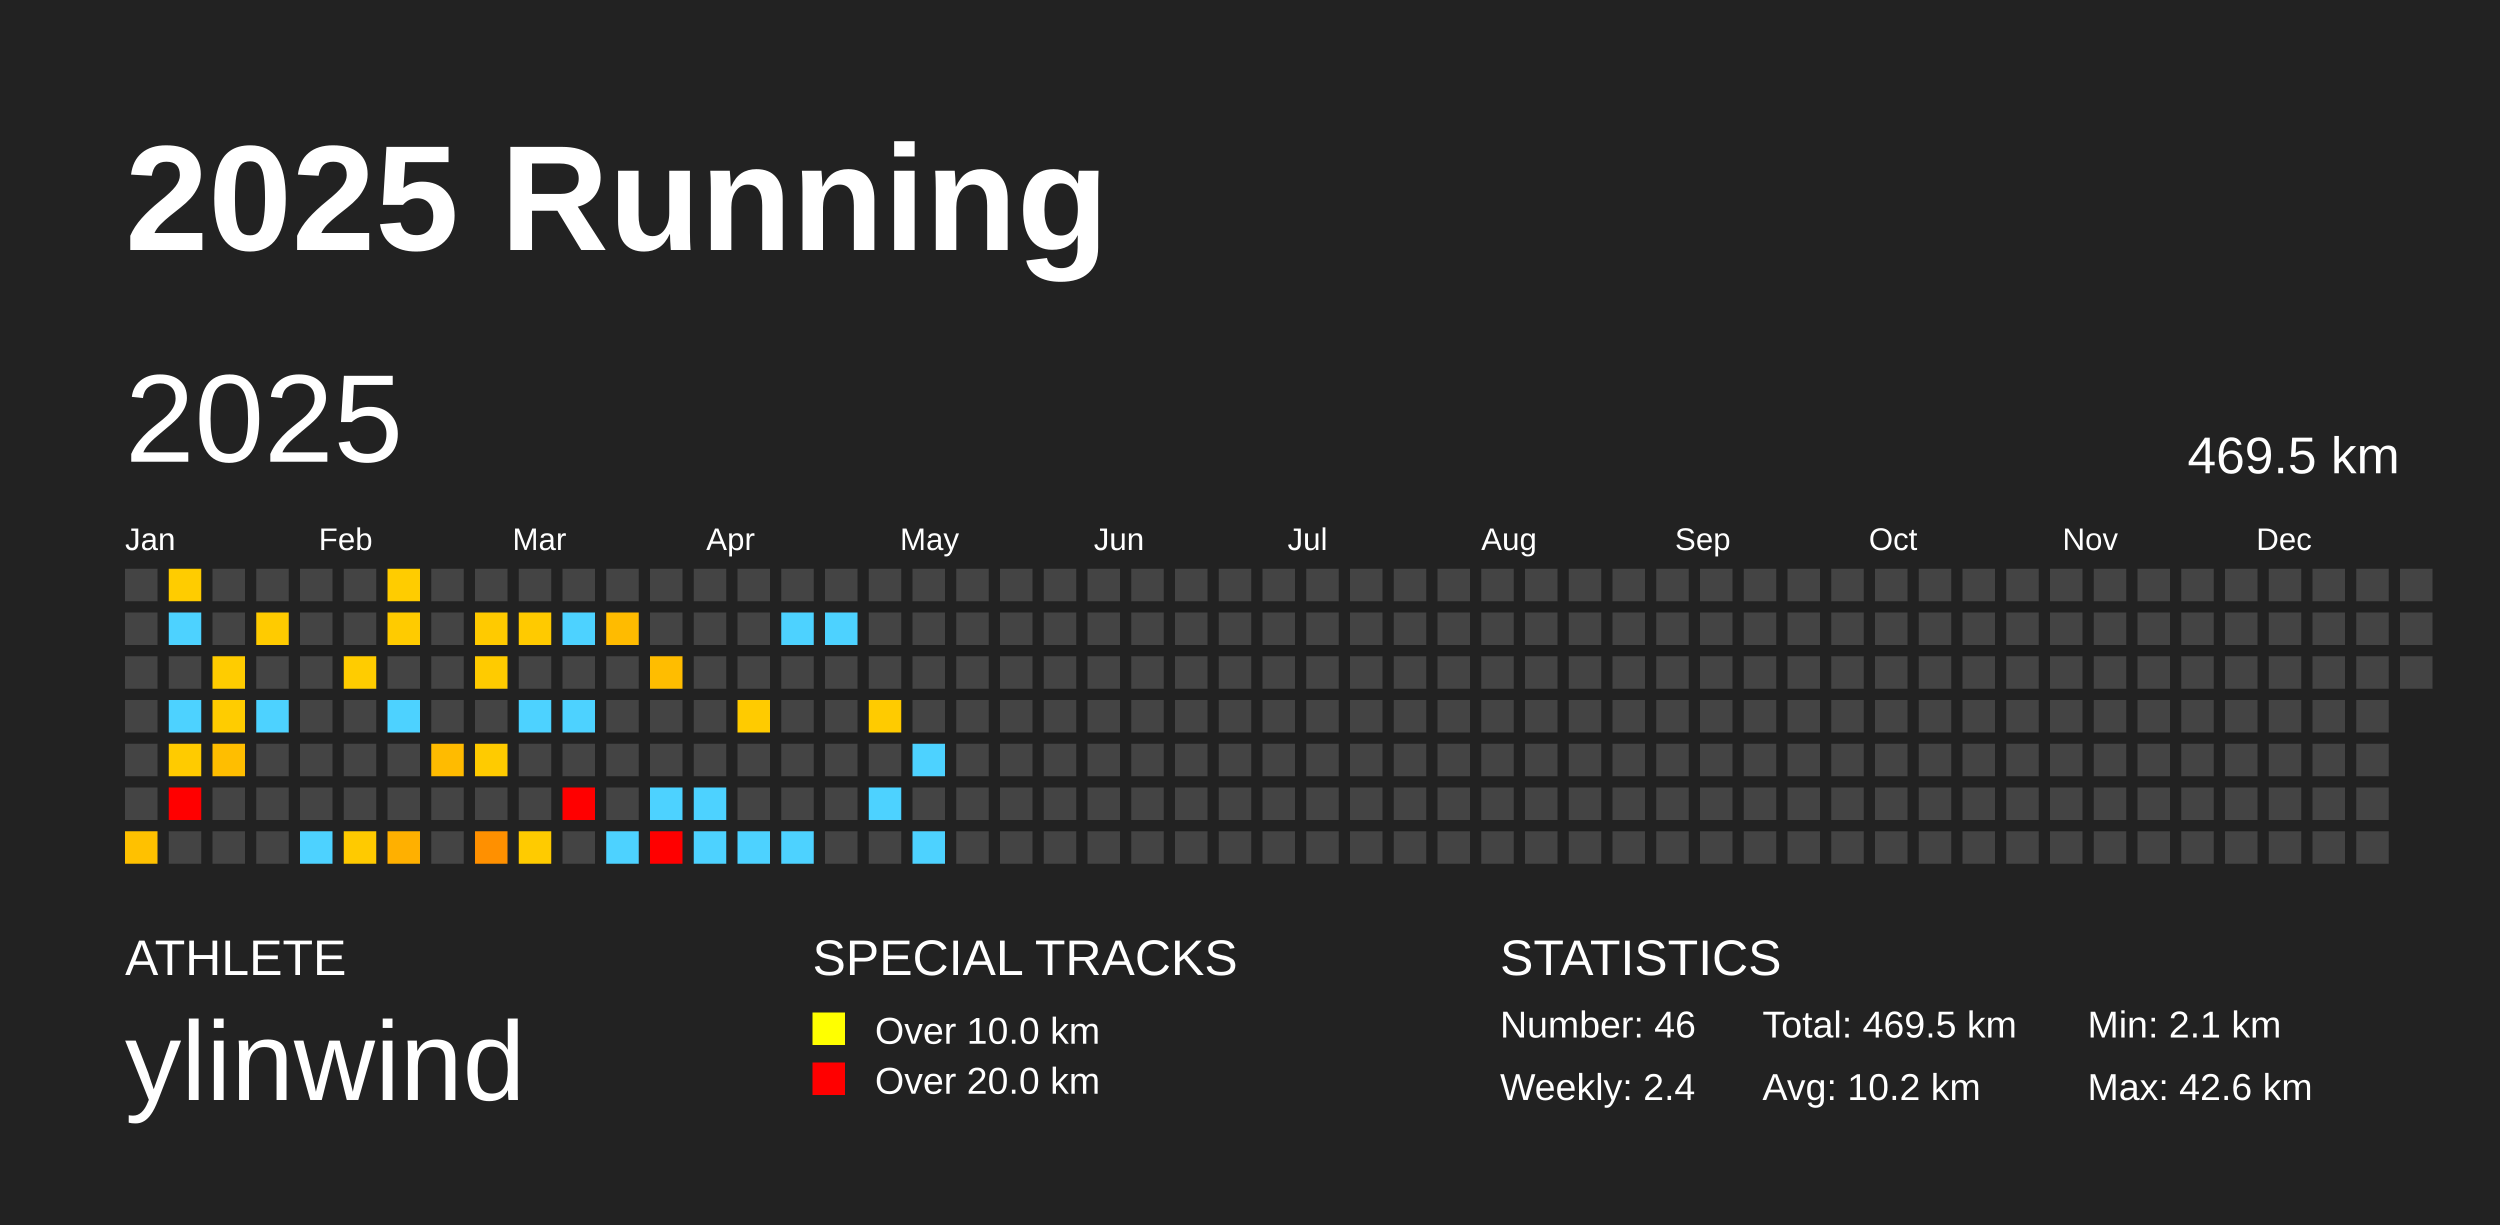
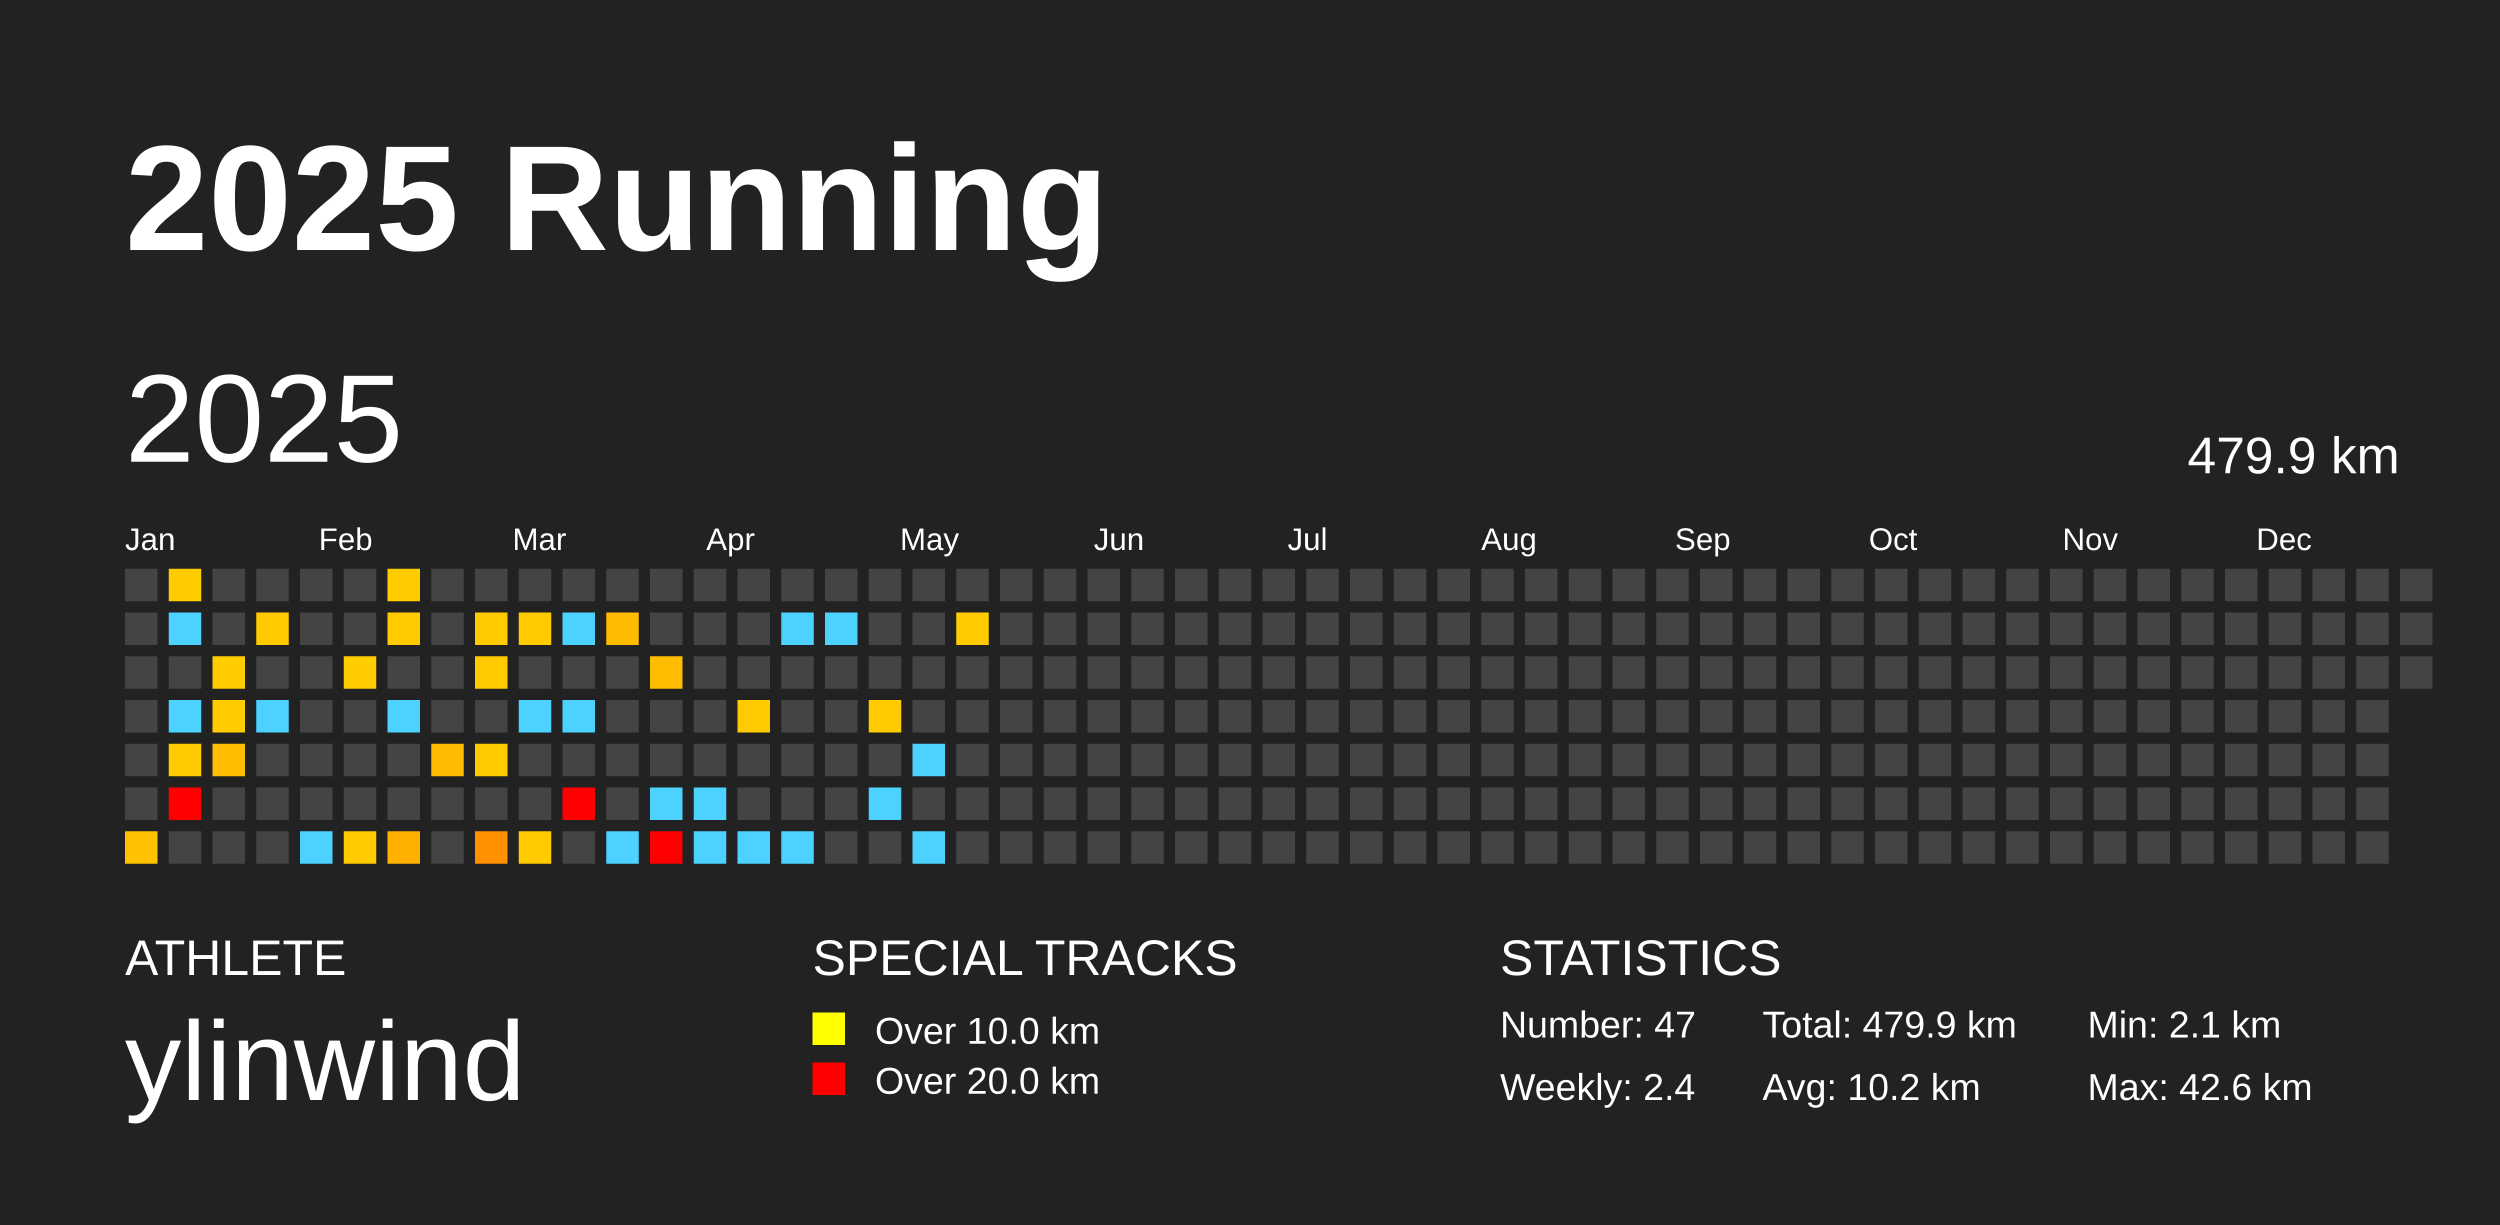
<svg xmlns="http://www.w3.org/2000/svg" baseProfile="full" height="98mm" version="1.1" viewBox="0,0,200,98" width="200mm">
  <defs />
  <rect fill="#222222" height="98" width="200" x="0" y="0" />
  <text fill="#FFFFFF" style="font-size:12px; font-family:Arial; font-weight:bold;" x="10" y="20">2025 Running</text>
  <text fill="#FFFFFF" style="font-size:4px; font-family:Arial" x="10" y="78">ATHLETE</text>
  <text fill="#FFFFFF" style="font-size:9px; font-family:Arial" x="10" y="88">ylinwind</text>
  <text fill="#FFFFFF" style="font-size:4px; font-family:Arial" x="65" y="78">SPECIAL TRACKS</text>
  <rect fill="yellow" height="2.6" width="2.6" x="65" y="81" />
  <text fill="#FFFFFF" style="font-size:3px; font-family:Arial" x="70" y="83.5">Over 10.0 km</text>
  <rect fill="red" height="2.6" width="2.6" x="65" y="85" />
  <text fill="#FFFFFF" style="font-size:3px; font-family:Arial" x="70" y="87.5">Over 20.0 km</text>
  <text fill="#FFFFFF" style="font-size:4px; font-family:Arial" x="120" y="78">STATISTICS</text>
-   <text fill="#FFFFFF" style="font-size:3px; font-family:Arial" x="120" y="83">Number: 46</text>
+   <text fill="#FFFFFF" style="font-size:3px; font-family:Arial" x="120" y="83">Number: 47</text>
  <text fill="#FFFFFF" style="font-size:3px; font-family:Arial" x="120" y="88">Weekly: 2.4</text>
-   <text fill="#FFFFFF" style="font-size:3px; font-family:Arial" x="141" y="83">Total: 469.5 km</text>
+   <text fill="#FFFFFF" style="font-size:3px; font-family:Arial" x="141" y="83">Total: 479.9 km</text>
  <text fill="#FFFFFF" style="font-size:3px; font-family:Arial" x="141" y="88">Avg: 10.2 km</text>
  <text fill="#FFFFFF" style="font-size:3px; font-family:Arial" x="167" y="83">Min: 2.1 km</text>
  <text fill="#FFFFFF" style="font-size:3px; font-family:Arial" x="167" y="88">Max: 42.6 km</text>
  <text dominant-baseline="hanging" fill="#FFFFFF" style="font-size:10.0px; font-family:Arial;" x="10" y="30">2025</text>
-   <text dominant-baseline="hanging" fill="#FFFFFF" style="font-size:4.125px; font-family:Arial;" x="175" y="35">469.5 km</text>
+   <text dominant-baseline="hanging" fill="#FFFFFF" style="font-size:4.125px; font-family:Arial;" x="175" y="35">479.9 km</text>
  <text fill="#FFFFFF" style="font-size:2.5px; font-family:Arial" x="10.0" y="44">Jan</text>
  <text fill="#FFFFFF" style="font-size:2.5px; font-family:Arial" x="25.5" y="44">Feb</text>
  <text fill="#FFFFFF" style="font-size:2.5px; font-family:Arial" x="41.0" y="44">Mar</text>
  <text fill="#FFFFFF" style="font-size:2.5px; font-family:Arial" x="56.5" y="44">Apr</text>
  <text fill="#FFFFFF" style="font-size:2.5px; font-family:Arial" x="72.0" y="44">May</text>
  <text fill="#FFFFFF" style="font-size:2.5px; font-family:Arial" x="87.5" y="44">Jun</text>
  <text fill="#FFFFFF" style="font-size:2.5px; font-family:Arial" x="103.0" y="44">Jul</text>
  <text fill="#FFFFFF" style="font-size:2.5px; font-family:Arial" x="118.5" y="44">Aug</text>
  <text fill="#FFFFFF" style="font-size:2.5px; font-family:Arial" x="134.0" y="44">Sep</text>
  <text fill="#FFFFFF" style="font-size:2.5px; font-family:Arial" x="149.5" y="44">Oct</text>
  <text fill="#FFFFFF" style="font-size:2.5px; font-family:Arial" x="165.0" y="44">Nov</text>
  <text fill="#FFFFFF" style="font-size:2.5px; font-family:Arial" x="180.5" y="44">Dec</text>
  <rect fill="#444444" height="2.6" width="2.6" x="10.0" y="45.5" />
  <rect fill="#444444" height="2.6" width="2.6" x="10.0" y="49.0" />
  <rect fill="#444444" height="2.6" width="2.6" x="10.0" y="52.5" />
  <rect fill="#444444" height="2.6" width="2.6" x="10.0" y="56.0" />
  <rect fill="#444444" height="2.6" width="2.6" x="10.0" y="59.5" />
  <rect fill="#444444" height="2.6" width="2.6" x="10.0" y="63.0" />
  <rect fill="#ffc100" height="2.6" width="2.6" x="10.0" y="66.5" />
  <rect fill="#ffcc00" height="2.6" width="2.6" x="13.5" y="45.5" />
  <rect fill="#4dd2ff" height="2.6" width="2.6" x="13.5" y="49.0" />
  <rect fill="#444444" height="2.6" width="2.6" x="13.5" y="52.5" />
  <rect fill="#4dd2ff" height="2.6" width="2.6" x="13.5" y="56.0" />
  <rect fill="#ffcb00" height="2.6" width="2.6" x="13.5" y="59.5" />
  <rect fill="red" height="2.6" width="2.6" x="13.5" y="63.0" />
  <rect fill="#444444" height="2.6" width="2.6" x="13.5" y="66.5" />
  <rect fill="#444444" height="2.6" width="2.6" x="17.0" y="45.5" />
  <rect fill="#444444" height="2.6" width="2.6" x="17.0" y="49.0" />
  <rect fill="#ffcc00" height="2.6" width="2.6" x="17.0" y="52.5" />
  <rect fill="#ffcc00" height="2.6" width="2.6" x="17.0" y="56.0" />
  <rect fill="#ffbe00" height="2.6" width="2.6" x="17.0" y="59.5" />
  <rect fill="#444444" height="2.6" width="2.6" x="17.0" y="63.0" />
  <rect fill="#444444" height="2.6" width="2.6" x="17.0" y="66.5" />
  <rect fill="#444444" height="2.6" width="2.6" x="20.5" y="45.5" />
  <rect fill="#ffcb00" height="2.6" width="2.6" x="20.5" y="49.0" />
  <rect fill="#444444" height="2.6" width="2.6" x="20.5" y="52.5" />
  <rect fill="#4dd2ff" height="2.6" width="2.6" x="20.5" y="56.0" />
  <rect fill="#444444" height="2.6" width="2.6" x="20.5" y="59.5" />
  <rect fill="#444444" height="2.6" width="2.6" x="20.5" y="63.0" />
  <rect fill="#444444" height="2.6" width="2.6" x="20.5" y="66.5" />
  <rect fill="#444444" height="2.6" width="2.6" x="24.0" y="45.5" />
  <rect fill="#444444" height="2.6" width="2.6" x="24.0" y="49.0" />
  <rect fill="#444444" height="2.6" width="2.6" x="24.0" y="52.5" />
  <rect fill="#444444" height="2.6" width="2.6" x="24.0" y="56.0" />
  <rect fill="#444444" height="2.6" width="2.6" x="24.0" y="59.5" />
  <rect fill="#444444" height="2.6" width="2.6" x="24.0" y="63.0" />
  <rect fill="#4dd2ff" height="2.6" width="2.6" x="24.0" y="66.5" />
  <rect fill="#444444" height="2.6" width="2.6" x="27.5" y="45.5" />
  <rect fill="#444444" height="2.6" width="2.6" x="27.5" y="49.0" />
  <rect fill="#ffcc00" height="2.6" width="2.6" x="27.5" y="52.5" />
  <rect fill="#444444" height="2.6" width="2.6" x="27.5" y="56.0" />
  <rect fill="#444444" height="2.6" width="2.6" x="27.5" y="59.5" />
  <rect fill="#444444" height="2.6" width="2.6" x="27.5" y="63.0" />
  <rect fill="#ffca00" height="2.6" width="2.6" x="27.5" y="66.5" />
  <rect fill="#ffcc00" height="2.6" width="2.6" x="31.0" y="45.5" />
  <rect fill="#ffcb00" height="2.6" width="2.6" x="31.0" y="49.0" />
  <rect fill="#444444" height="2.6" width="2.6" x="31.0" y="52.5" />
  <rect fill="#4dd2ff" height="2.6" width="2.6" x="31.0" y="56.0" />
  <rect fill="#444444" height="2.6" width="2.6" x="31.0" y="59.5" />
  <rect fill="#444444" height="2.6" width="2.6" x="31.0" y="63.0" />
  <rect fill="#ffb000" height="2.6" width="2.6" x="31.0" y="66.5" />
  <rect fill="#444444" height="2.6" width="2.6" x="34.5" y="45.5" />
  <rect fill="#444444" height="2.6" width="2.6" x="34.5" y="49.0" />
  <rect fill="#444444" height="2.6" width="2.6" x="34.5" y="52.5" />
  <rect fill="#444444" height="2.6" width="2.6" x="34.5" y="56.0" />
  <rect fill="#ffbb00" height="2.6" width="2.6" x="34.5" y="59.5" />
  <rect fill="#444444" height="2.6" width="2.6" x="34.5" y="63.0" />
  <rect fill="#444444" height="2.6" width="2.6" x="34.5" y="66.5" />
  <rect fill="#444444" height="2.6" width="2.6" x="38.0" y="45.5" />
  <rect fill="#ffca00" height="2.6" width="2.6" x="38.0" y="49.0" />
  <rect fill="#ffcb00" height="2.6" width="2.6" x="38.0" y="52.5" />
  <rect fill="#444444" height="2.6" width="2.6" x="38.0" y="56.0" />
  <rect fill="#ffcb00" height="2.6" width="2.6" x="38.0" y="59.5" />
  <rect fill="#444444" height="2.6" width="2.6" x="38.0" y="63.0" />
  <rect fill="#ff9000" height="2.6" width="2.6" x="38.0" y="66.5" />
  <rect fill="#444444" height="2.6" width="2.6" x="41.5" y="45.5" />
  <rect fill="#ffca00" height="2.6" width="2.6" x="41.5" y="49.0" />
  <rect fill="#444444" height="2.6" width="2.6" x="41.5" y="52.5" />
  <rect fill="#4dd2ff" height="2.6" width="2.6" x="41.5" y="56.0" />
  <rect fill="#444444" height="2.6" width="2.6" x="41.5" y="59.5" />
  <rect fill="#444444" height="2.6" width="2.6" x="41.5" y="63.0" />
  <rect fill="#ffcb00" height="2.6" width="2.6" x="41.5" y="66.5" />
  <rect fill="#444444" height="2.6" width="2.6" x="45.0" y="45.5" />
  <rect fill="#4dd2ff" height="2.6" width="2.6" x="45.0" y="49.0" />
  <rect fill="#444444" height="2.6" width="2.6" x="45.0" y="52.5" />
  <rect fill="#4dd2ff" height="2.6" width="2.6" x="45.0" y="56.0" />
  <rect fill="#444444" height="2.6" width="2.6" x="45.0" y="59.5" />
  <rect fill="red" height="2.6" width="2.6" x="45.0" y="63.0" />
  <rect fill="#444444" height="2.6" width="2.6" x="45.0" y="66.5" />
  <rect fill="#444444" height="2.6" width="2.6" x="48.5" y="45.5" />
  <rect fill="#ffbb00" height="2.6" width="2.6" x="48.5" y="49.0" />
  <rect fill="#444444" height="2.6" width="2.6" x="48.5" y="52.5" />
  <rect fill="#444444" height="2.6" width="2.6" x="48.5" y="56.0" />
  <rect fill="#444444" height="2.6" width="2.6" x="48.5" y="59.5" />
  <rect fill="#444444" height="2.6" width="2.6" x="48.5" y="63.0" />
  <rect fill="#4dd2ff" height="2.6" width="2.6" x="48.5" y="66.5" />
  <rect fill="#444444" height="2.6" width="2.6" x="52.0" y="45.5" />
  <rect fill="#444444" height="2.6" width="2.6" x="52.0" y="49.0" />
  <rect fill="#ffbd00" height="2.6" width="2.6" x="52.0" y="52.5" />
  <rect fill="#444444" height="2.6" width="2.6" x="52.0" y="56.0" />
  <rect fill="#444444" height="2.6" width="2.6" x="52.0" y="59.5" />
  <rect fill="#4dd2ff" height="2.6" width="2.6" x="52.0" y="63.0" />
  <rect fill="red" height="2.6" width="2.6" x="52.0" y="66.5" />
  <rect fill="#444444" height="2.6" width="2.6" x="55.5" y="45.5" />
  <rect fill="#444444" height="2.6" width="2.6" x="55.5" y="49.0" />
  <rect fill="#444444" height="2.6" width="2.6" x="55.5" y="52.5" />
  <rect fill="#444444" height="2.6" width="2.6" x="55.5" y="56.0" />
  <rect fill="#444444" height="2.6" width="2.6" x="55.5" y="59.5" />
  <rect fill="#4dd2ff" height="2.6" width="2.6" x="55.5" y="63.0" />
  <rect fill="#4dd2ff" height="2.6" width="2.6" x="55.5" y="66.5" />
  <rect fill="#444444" height="2.6" width="2.6" x="59.0" y="45.5" />
  <rect fill="#444444" height="2.6" width="2.6" x="59.0" y="49.0" />
  <rect fill="#444444" height="2.6" width="2.6" x="59.0" y="52.5" />
  <rect fill="#ffcb00" height="2.6" width="2.6" x="59.0" y="56.0" />
  <rect fill="#444444" height="2.6" width="2.6" x="59.0" y="59.5" />
  <rect fill="#444444" height="2.6" width="2.6" x="59.0" y="63.0" />
  <rect fill="#4dd2ff" height="2.6" width="2.6" x="59.0" y="66.5" />
  <rect fill="#444444" height="2.6" width="2.6" x="62.5" y="45.5" />
  <rect fill="#4dd2ff" height="2.6" width="2.6" x="62.5" y="49.0" />
  <rect fill="#444444" height="2.6" width="2.6" x="62.5" y="52.5" />
  <rect fill="#444444" height="2.6" width="2.6" x="62.5" y="56.0" />
  <rect fill="#444444" height="2.6" width="2.6" x="62.5" y="59.5" />
  <rect fill="#444444" height="2.6" width="2.6" x="62.5" y="63.0" />
  <rect fill="#4dd2ff" height="2.6" width="2.6" x="62.5" y="66.5" />
  <rect fill="#444444" height="2.6" width="2.6" x="66.0" y="45.5" />
  <rect fill="#4dd2ff" height="2.6" width="2.6" x="66.0" y="49.0" />
  <rect fill="#444444" height="2.6" width="2.6" x="66.0" y="52.5" />
  <rect fill="#444444" height="2.6" width="2.6" x="66.0" y="56.0" />
  <rect fill="#444444" height="2.6" width="2.6" x="66.0" y="59.5" />
  <rect fill="#444444" height="2.6" width="2.6" x="66.0" y="63.0" />
  <rect fill="#444444" height="2.6" width="2.6" x="66.0" y="66.5" />
  <rect fill="#444444" height="2.6" width="2.6" x="69.5" y="45.5" />
  <rect fill="#444444" height="2.6" width="2.6" x="69.5" y="49.0" />
  <rect fill="#444444" height="2.6" width="2.6" x="69.5" y="52.5" />
  <rect fill="#ffcb00" height="2.6" width="2.6" x="69.5" y="56.0" />
  <rect fill="#444444" height="2.6" width="2.6" x="69.5" y="59.5" />
  <rect fill="#4dd2ff" height="2.6" width="2.6" x="69.5" y="63.0" />
  <rect fill="#444444" height="2.6" width="2.6" x="69.5" y="66.5" />
  <rect fill="#444444" height="2.6" width="2.6" x="73.0" y="45.5" />
  <rect fill="#444444" height="2.6" width="2.6" x="73.0" y="49.0" />
  <rect fill="#444444" height="2.6" width="2.6" x="73.0" y="52.5" />
  <rect fill="#444444" height="2.6" width="2.6" x="73.0" y="56.0" />
  <rect fill="#4dd2ff" height="2.6" width="2.6" x="73.0" y="59.5" />
  <rect fill="#444444" height="2.6" width="2.6" x="73.0" y="63.0" />
  <rect fill="#4dd2ff" height="2.6" width="2.6" x="73.0" y="66.5" />
  <rect fill="#444444" height="2.6" width="2.6" x="76.5" y="45.5" />
-   <rect fill="#444444" height="2.6" width="2.6" x="76.5" y="49.0" />
+   <rect fill="#ffcb00" height="2.6" width="2.6" x="76.5" y="49.0" />
  <rect fill="#444444" height="2.6" width="2.6" x="76.5" y="52.5" />
  <rect fill="#444444" height="2.6" width="2.6" x="76.5" y="56.0" />
  <rect fill="#444444" height="2.6" width="2.6" x="76.5" y="59.5" />
  <rect fill="#444444" height="2.6" width="2.6" x="76.5" y="63.0" />
  <rect fill="#444444" height="2.6" width="2.6" x="76.5" y="66.5" />
  <rect fill="#444444" height="2.6" width="2.6" x="80.0" y="45.5" />
  <rect fill="#444444" height="2.6" width="2.6" x="80.0" y="49.0" />
  <rect fill="#444444" height="2.6" width="2.6" x="80.0" y="52.5" />
  <rect fill="#444444" height="2.6" width="2.6" x="80.0" y="56.0" />
  <rect fill="#444444" height="2.6" width="2.6" x="80.0" y="59.5" />
  <rect fill="#444444" height="2.6" width="2.6" x="80.0" y="63.0" />
  <rect fill="#444444" height="2.6" width="2.6" x="80.0" y="66.5" />
  <rect fill="#444444" height="2.6" width="2.6" x="83.5" y="45.5" />
  <rect fill="#444444" height="2.6" width="2.6" x="83.5" y="49.0" />
  <rect fill="#444444" height="2.6" width="2.6" x="83.5" y="52.5" />
  <rect fill="#444444" height="2.6" width="2.6" x="83.5" y="56.0" />
  <rect fill="#444444" height="2.6" width="2.6" x="83.5" y="59.5" />
  <rect fill="#444444" height="2.6" width="2.6" x="83.5" y="63.0" />
  <rect fill="#444444" height="2.6" width="2.6" x="83.5" y="66.5" />
  <rect fill="#444444" height="2.6" width="2.6" x="87.0" y="45.5" />
  <rect fill="#444444" height="2.6" width="2.6" x="87.0" y="49.0" />
  <rect fill="#444444" height="2.6" width="2.6" x="87.0" y="52.5" />
  <rect fill="#444444" height="2.6" width="2.6" x="87.0" y="56.0" />
  <rect fill="#444444" height="2.6" width="2.6" x="87.0" y="59.5" />
  <rect fill="#444444" height="2.6" width="2.6" x="87.0" y="63.0" />
  <rect fill="#444444" height="2.6" width="2.6" x="87.0" y="66.5" />
  <rect fill="#444444" height="2.6" width="2.6" x="90.5" y="45.5" />
  <rect fill="#444444" height="2.6" width="2.6" x="90.5" y="49.0" />
  <rect fill="#444444" height="2.6" width="2.6" x="90.5" y="52.5" />
  <rect fill="#444444" height="2.6" width="2.6" x="90.5" y="56.0" />
  <rect fill="#444444" height="2.6" width="2.6" x="90.5" y="59.5" />
  <rect fill="#444444" height="2.6" width="2.6" x="90.5" y="63.0" />
  <rect fill="#444444" height="2.6" width="2.6" x="90.5" y="66.5" />
  <rect fill="#444444" height="2.6" width="2.6" x="94.0" y="45.5" />
  <rect fill="#444444" height="2.6" width="2.6" x="94.0" y="49.0" />
  <rect fill="#444444" height="2.6" width="2.6" x="94.0" y="52.5" />
  <rect fill="#444444" height="2.6" width="2.6" x="94.0" y="56.0" />
  <rect fill="#444444" height="2.6" width="2.6" x="94.0" y="59.5" />
  <rect fill="#444444" height="2.6" width="2.6" x="94.0" y="63.0" />
  <rect fill="#444444" height="2.6" width="2.6" x="94.0" y="66.5" />
  <rect fill="#444444" height="2.6" width="2.6" x="97.5" y="45.5" />
  <rect fill="#444444" height="2.6" width="2.6" x="97.5" y="49.0" />
  <rect fill="#444444" height="2.6" width="2.6" x="97.5" y="52.5" />
  <rect fill="#444444" height="2.6" width="2.6" x="97.5" y="56.0" />
  <rect fill="#444444" height="2.6" width="2.6" x="97.5" y="59.5" />
  <rect fill="#444444" height="2.6" width="2.6" x="97.5" y="63.0" />
  <rect fill="#444444" height="2.6" width="2.6" x="97.5" y="66.5" />
  <rect fill="#444444" height="2.6" width="2.6" x="101.0" y="45.5" />
  <rect fill="#444444" height="2.6" width="2.6" x="101.0" y="49.0" />
  <rect fill="#444444" height="2.6" width="2.6" x="101.0" y="52.5" />
  <rect fill="#444444" height="2.6" width="2.6" x="101.0" y="56.0" />
  <rect fill="#444444" height="2.6" width="2.6" x="101.0" y="59.5" />
  <rect fill="#444444" height="2.6" width="2.6" x="101.0" y="63.0" />
  <rect fill="#444444" height="2.6" width="2.6" x="101.0" y="66.5" />
  <rect fill="#444444" height="2.6" width="2.6" x="104.5" y="45.5" />
  <rect fill="#444444" height="2.6" width="2.6" x="104.5" y="49.0" />
  <rect fill="#444444" height="2.6" width="2.6" x="104.5" y="52.5" />
  <rect fill="#444444" height="2.6" width="2.6" x="104.5" y="56.0" />
  <rect fill="#444444" height="2.6" width="2.6" x="104.5" y="59.5" />
  <rect fill="#444444" height="2.6" width="2.6" x="104.5" y="63.0" />
  <rect fill="#444444" height="2.6" width="2.6" x="104.5" y="66.5" />
  <rect fill="#444444" height="2.6" width="2.6" x="108.0" y="45.5" />
  <rect fill="#444444" height="2.6" width="2.6" x="108.0" y="49.0" />
  <rect fill="#444444" height="2.6" width="2.6" x="108.0" y="52.5" />
  <rect fill="#444444" height="2.6" width="2.6" x="108.0" y="56.0" />
  <rect fill="#444444" height="2.6" width="2.6" x="108.0" y="59.5" />
  <rect fill="#444444" height="2.6" width="2.6" x="108.0" y="63.0" />
  <rect fill="#444444" height="2.6" width="2.6" x="108.0" y="66.5" />
  <rect fill="#444444" height="2.6" width="2.6" x="111.5" y="45.5" />
  <rect fill="#444444" height="2.6" width="2.6" x="111.5" y="49.0" />
  <rect fill="#444444" height="2.6" width="2.6" x="111.5" y="52.5" />
  <rect fill="#444444" height="2.6" width="2.6" x="111.5" y="56.0" />
  <rect fill="#444444" height="2.6" width="2.6" x="111.5" y="59.5" />
  <rect fill="#444444" height="2.6" width="2.6" x="111.5" y="63.0" />
  <rect fill="#444444" height="2.6" width="2.6" x="111.5" y="66.5" />
  <rect fill="#444444" height="2.6" width="2.6" x="115.0" y="45.5" />
  <rect fill="#444444" height="2.6" width="2.6" x="115.0" y="49.0" />
  <rect fill="#444444" height="2.6" width="2.6" x="115.0" y="52.5" />
  <rect fill="#444444" height="2.6" width="2.6" x="115.0" y="56.0" />
  <rect fill="#444444" height="2.6" width="2.6" x="115.0" y="59.5" />
  <rect fill="#444444" height="2.6" width="2.6" x="115.0" y="63.0" />
  <rect fill="#444444" height="2.6" width="2.6" x="115.0" y="66.5" />
  <rect fill="#444444" height="2.6" width="2.6" x="118.5" y="45.5" />
  <rect fill="#444444" height="2.6" width="2.6" x="118.5" y="49.0" />
  <rect fill="#444444" height="2.6" width="2.6" x="118.5" y="52.5" />
  <rect fill="#444444" height="2.6" width="2.6" x="118.5" y="56.0" />
  <rect fill="#444444" height="2.6" width="2.6" x="118.5" y="59.5" />
  <rect fill="#444444" height="2.6" width="2.6" x="118.5" y="63.0" />
  <rect fill="#444444" height="2.6" width="2.6" x="118.5" y="66.5" />
  <rect fill="#444444" height="2.6" width="2.6" x="122.0" y="45.5" />
  <rect fill="#444444" height="2.6" width="2.6" x="122.0" y="49.0" />
  <rect fill="#444444" height="2.6" width="2.6" x="122.0" y="52.5" />
  <rect fill="#444444" height="2.6" width="2.6" x="122.0" y="56.0" />
  <rect fill="#444444" height="2.6" width="2.6" x="122.0" y="59.5" />
  <rect fill="#444444" height="2.6" width="2.6" x="122.0" y="63.0" />
  <rect fill="#444444" height="2.6" width="2.6" x="122.0" y="66.5" />
  <rect fill="#444444" height="2.6" width="2.6" x="125.5" y="45.5" />
  <rect fill="#444444" height="2.6" width="2.6" x="125.5" y="49.0" />
  <rect fill="#444444" height="2.6" width="2.6" x="125.5" y="52.5" />
  <rect fill="#444444" height="2.6" width="2.6" x="125.5" y="56.0" />
  <rect fill="#444444" height="2.6" width="2.6" x="125.5" y="59.5" />
  <rect fill="#444444" height="2.6" width="2.6" x="125.5" y="63.0" />
  <rect fill="#444444" height="2.6" width="2.6" x="125.5" y="66.5" />
  <rect fill="#444444" height="2.6" width="2.6" x="129.0" y="45.5" />
  <rect fill="#444444" height="2.6" width="2.6" x="129.0" y="49.0" />
  <rect fill="#444444" height="2.6" width="2.6" x="129.0" y="52.5" />
  <rect fill="#444444" height="2.6" width="2.6" x="129.0" y="56.0" />
  <rect fill="#444444" height="2.6" width="2.6" x="129.0" y="59.5" />
  <rect fill="#444444" height="2.6" width="2.6" x="129.0" y="63.0" />
  <rect fill="#444444" height="2.6" width="2.6" x="129.0" y="66.5" />
  <rect fill="#444444" height="2.6" width="2.6" x="132.5" y="45.5" />
  <rect fill="#444444" height="2.6" width="2.6" x="132.5" y="49.0" />
  <rect fill="#444444" height="2.6" width="2.6" x="132.5" y="52.5" />
  <rect fill="#444444" height="2.6" width="2.6" x="132.5" y="56.0" />
  <rect fill="#444444" height="2.6" width="2.6" x="132.5" y="59.5" />
  <rect fill="#444444" height="2.6" width="2.6" x="132.5" y="63.0" />
  <rect fill="#444444" height="2.6" width="2.6" x="132.5" y="66.5" />
  <rect fill="#444444" height="2.6" width="2.6" x="136.0" y="45.5" />
  <rect fill="#444444" height="2.6" width="2.6" x="136.0" y="49.0" />
  <rect fill="#444444" height="2.6" width="2.6" x="136.0" y="52.5" />
  <rect fill="#444444" height="2.6" width="2.6" x="136.0" y="56.0" />
  <rect fill="#444444" height="2.6" width="2.6" x="136.0" y="59.5" />
  <rect fill="#444444" height="2.6" width="2.6" x="136.0" y="63.0" />
  <rect fill="#444444" height="2.6" width="2.6" x="136.0" y="66.5" />
  <rect fill="#444444" height="2.6" width="2.6" x="139.5" y="45.5" />
  <rect fill="#444444" height="2.6" width="2.6" x="139.5" y="49.0" />
  <rect fill="#444444" height="2.6" width="2.6" x="139.5" y="52.5" />
  <rect fill="#444444" height="2.6" width="2.6" x="139.5" y="56.0" />
  <rect fill="#444444" height="2.6" width="2.6" x="139.5" y="59.5" />
  <rect fill="#444444" height="2.6" width="2.6" x="139.5" y="63.0" />
  <rect fill="#444444" height="2.6" width="2.6" x="139.5" y="66.5" />
  <rect fill="#444444" height="2.6" width="2.6" x="143.0" y="45.5" />
  <rect fill="#444444" height="2.6" width="2.6" x="143.0" y="49.0" />
  <rect fill="#444444" height="2.6" width="2.6" x="143.0" y="52.5" />
  <rect fill="#444444" height="2.6" width="2.6" x="143.0" y="56.0" />
  <rect fill="#444444" height="2.6" width="2.6" x="143.0" y="59.5" />
  <rect fill="#444444" height="2.6" width="2.6" x="143.0" y="63.0" />
  <rect fill="#444444" height="2.6" width="2.6" x="143.0" y="66.5" />
  <rect fill="#444444" height="2.6" width="2.6" x="146.5" y="45.5" />
  <rect fill="#444444" height="2.6" width="2.6" x="146.5" y="49.0" />
  <rect fill="#444444" height="2.6" width="2.6" x="146.5" y="52.5" />
  <rect fill="#444444" height="2.6" width="2.6" x="146.5" y="56.0" />
  <rect fill="#444444" height="2.6" width="2.6" x="146.5" y="59.5" />
  <rect fill="#444444" height="2.6" width="2.6" x="146.5" y="63.0" />
  <rect fill="#444444" height="2.6" width="2.6" x="146.5" y="66.5" />
  <rect fill="#444444" height="2.6" width="2.6" x="150.0" y="45.5" />
  <rect fill="#444444" height="2.6" width="2.6" x="150.0" y="49.0" />
  <rect fill="#444444" height="2.6" width="2.6" x="150.0" y="52.5" />
  <rect fill="#444444" height="2.6" width="2.6" x="150.0" y="56.0" />
  <rect fill="#444444" height="2.6" width="2.6" x="150.0" y="59.5" />
  <rect fill="#444444" height="2.6" width="2.6" x="150.0" y="63.0" />
  <rect fill="#444444" height="2.6" width="2.6" x="150.0" y="66.5" />
  <rect fill="#444444" height="2.6" width="2.6" x="153.5" y="45.5" />
  <rect fill="#444444" height="2.6" width="2.6" x="153.5" y="49.0" />
  <rect fill="#444444" height="2.6" width="2.6" x="153.5" y="52.5" />
  <rect fill="#444444" height="2.6" width="2.6" x="153.5" y="56.0" />
  <rect fill="#444444" height="2.6" width="2.6" x="153.5" y="59.5" />
  <rect fill="#444444" height="2.6" width="2.6" x="153.5" y="63.0" />
  <rect fill="#444444" height="2.6" width="2.6" x="153.5" y="66.5" />
  <rect fill="#444444" height="2.6" width="2.6" x="157.0" y="45.5" />
  <rect fill="#444444" height="2.6" width="2.6" x="157.0" y="49.0" />
  <rect fill="#444444" height="2.6" width="2.6" x="157.0" y="52.5" />
  <rect fill="#444444" height="2.6" width="2.6" x="157.0" y="56.0" />
  <rect fill="#444444" height="2.6" width="2.6" x="157.0" y="59.5" />
  <rect fill="#444444" height="2.6" width="2.6" x="157.0" y="63.0" />
  <rect fill="#444444" height="2.6" width="2.6" x="157.0" y="66.5" />
  <rect fill="#444444" height="2.6" width="2.6" x="160.5" y="45.5" />
  <rect fill="#444444" height="2.6" width="2.6" x="160.5" y="49.0" />
  <rect fill="#444444" height="2.6" width="2.6" x="160.5" y="52.5" />
  <rect fill="#444444" height="2.6" width="2.6" x="160.5" y="56.0" />
  <rect fill="#444444" height="2.6" width="2.6" x="160.5" y="59.5" />
  <rect fill="#444444" height="2.6" width="2.6" x="160.5" y="63.0" />
  <rect fill="#444444" height="2.6" width="2.6" x="160.5" y="66.5" />
  <rect fill="#444444" height="2.6" width="2.6" x="164.0" y="45.5" />
  <rect fill="#444444" height="2.6" width="2.6" x="164.0" y="49.0" />
  <rect fill="#444444" height="2.6" width="2.6" x="164.0" y="52.5" />
  <rect fill="#444444" height="2.6" width="2.6" x="164.0" y="56.0" />
  <rect fill="#444444" height="2.6" width="2.6" x="164.0" y="59.5" />
  <rect fill="#444444" height="2.6" width="2.6" x="164.0" y="63.0" />
  <rect fill="#444444" height="2.6" width="2.6" x="164.0" y="66.5" />
  <rect fill="#444444" height="2.6" width="2.6" x="167.5" y="45.5" />
  <rect fill="#444444" height="2.6" width="2.6" x="167.5" y="49.0" />
  <rect fill="#444444" height="2.6" width="2.6" x="167.5" y="52.5" />
  <rect fill="#444444" height="2.6" width="2.6" x="167.5" y="56.0" />
  <rect fill="#444444" height="2.6" width="2.6" x="167.5" y="59.5" />
  <rect fill="#444444" height="2.6" width="2.6" x="167.5" y="63.0" />
  <rect fill="#444444" height="2.6" width="2.6" x="167.5" y="66.5" />
  <rect fill="#444444" height="2.6" width="2.6" x="171.0" y="45.5" />
  <rect fill="#444444" height="2.6" width="2.6" x="171.0" y="49.0" />
  <rect fill="#444444" height="2.6" width="2.6" x="171.0" y="52.5" />
  <rect fill="#444444" height="2.6" width="2.6" x="171.0" y="56.0" />
  <rect fill="#444444" height="2.6" width="2.6" x="171.0" y="59.5" />
  <rect fill="#444444" height="2.6" width="2.6" x="171.0" y="63.0" />
  <rect fill="#444444" height="2.6" width="2.6" x="171.0" y="66.5" />
  <rect fill="#444444" height="2.6" width="2.6" x="174.5" y="45.5" />
  <rect fill="#444444" height="2.6" width="2.6" x="174.5" y="49.0" />
  <rect fill="#444444" height="2.6" width="2.6" x="174.5" y="52.5" />
  <rect fill="#444444" height="2.6" width="2.6" x="174.5" y="56.0" />
  <rect fill="#444444" height="2.6" width="2.6" x="174.5" y="59.5" />
  <rect fill="#444444" height="2.6" width="2.6" x="174.5" y="63.0" />
  <rect fill="#444444" height="2.6" width="2.6" x="174.5" y="66.5" />
  <rect fill="#444444" height="2.6" width="2.6" x="178.0" y="45.5" />
  <rect fill="#444444" height="2.6" width="2.6" x="178.0" y="49.0" />
  <rect fill="#444444" height="2.6" width="2.6" x="178.0" y="52.5" />
  <rect fill="#444444" height="2.6" width="2.6" x="178.0" y="56.0" />
  <rect fill="#444444" height="2.6" width="2.6" x="178.0" y="59.5" />
  <rect fill="#444444" height="2.6" width="2.6" x="178.0" y="63.0" />
  <rect fill="#444444" height="2.6" width="2.6" x="178.0" y="66.5" />
  <rect fill="#444444" height="2.6" width="2.6" x="181.5" y="45.5" />
  <rect fill="#444444" height="2.6" width="2.6" x="181.5" y="49.0" />
  <rect fill="#444444" height="2.6" width="2.6" x="181.5" y="52.5" />
  <rect fill="#444444" height="2.6" width="2.6" x="181.5" y="56.0" />
  <rect fill="#444444" height="2.6" width="2.6" x="181.5" y="59.5" />
  <rect fill="#444444" height="2.6" width="2.6" x="181.5" y="63.0" />
  <rect fill="#444444" height="2.6" width="2.6" x="181.5" y="66.5" />
  <rect fill="#444444" height="2.6" width="2.6" x="185.0" y="45.5" />
  <rect fill="#444444" height="2.6" width="2.6" x="185.0" y="49.0" />
  <rect fill="#444444" height="2.6" width="2.6" x="185.0" y="52.5" />
  <rect fill="#444444" height="2.6" width="2.6" x="185.0" y="56.0" />
  <rect fill="#444444" height="2.6" width="2.6" x="185.0" y="59.5" />
  <rect fill="#444444" height="2.6" width="2.6" x="185.0" y="63.0" />
  <rect fill="#444444" height="2.6" width="2.6" x="185.0" y="66.5" />
  <rect fill="#444444" height="2.6" width="2.6" x="188.5" y="45.5" />
  <rect fill="#444444" height="2.6" width="2.6" x="188.5" y="49.0" />
  <rect fill="#444444" height="2.6" width="2.6" x="188.5" y="52.5" />
  <rect fill="#444444" height="2.6" width="2.6" x="188.5" y="56.0" />
  <rect fill="#444444" height="2.6" width="2.6" x="188.5" y="59.5" />
  <rect fill="#444444" height="2.6" width="2.6" x="188.5" y="63.0" />
  <rect fill="#444444" height="2.6" width="2.6" x="188.5" y="66.5" />
  <rect fill="#444444" height="2.6" width="2.6" x="192.0" y="45.5" />
  <rect fill="#444444" height="2.6" width="2.6" x="192.0" y="49.0" />
  <rect fill="#444444" height="2.6" width="2.6" x="192.0" y="52.5" />
</svg>
